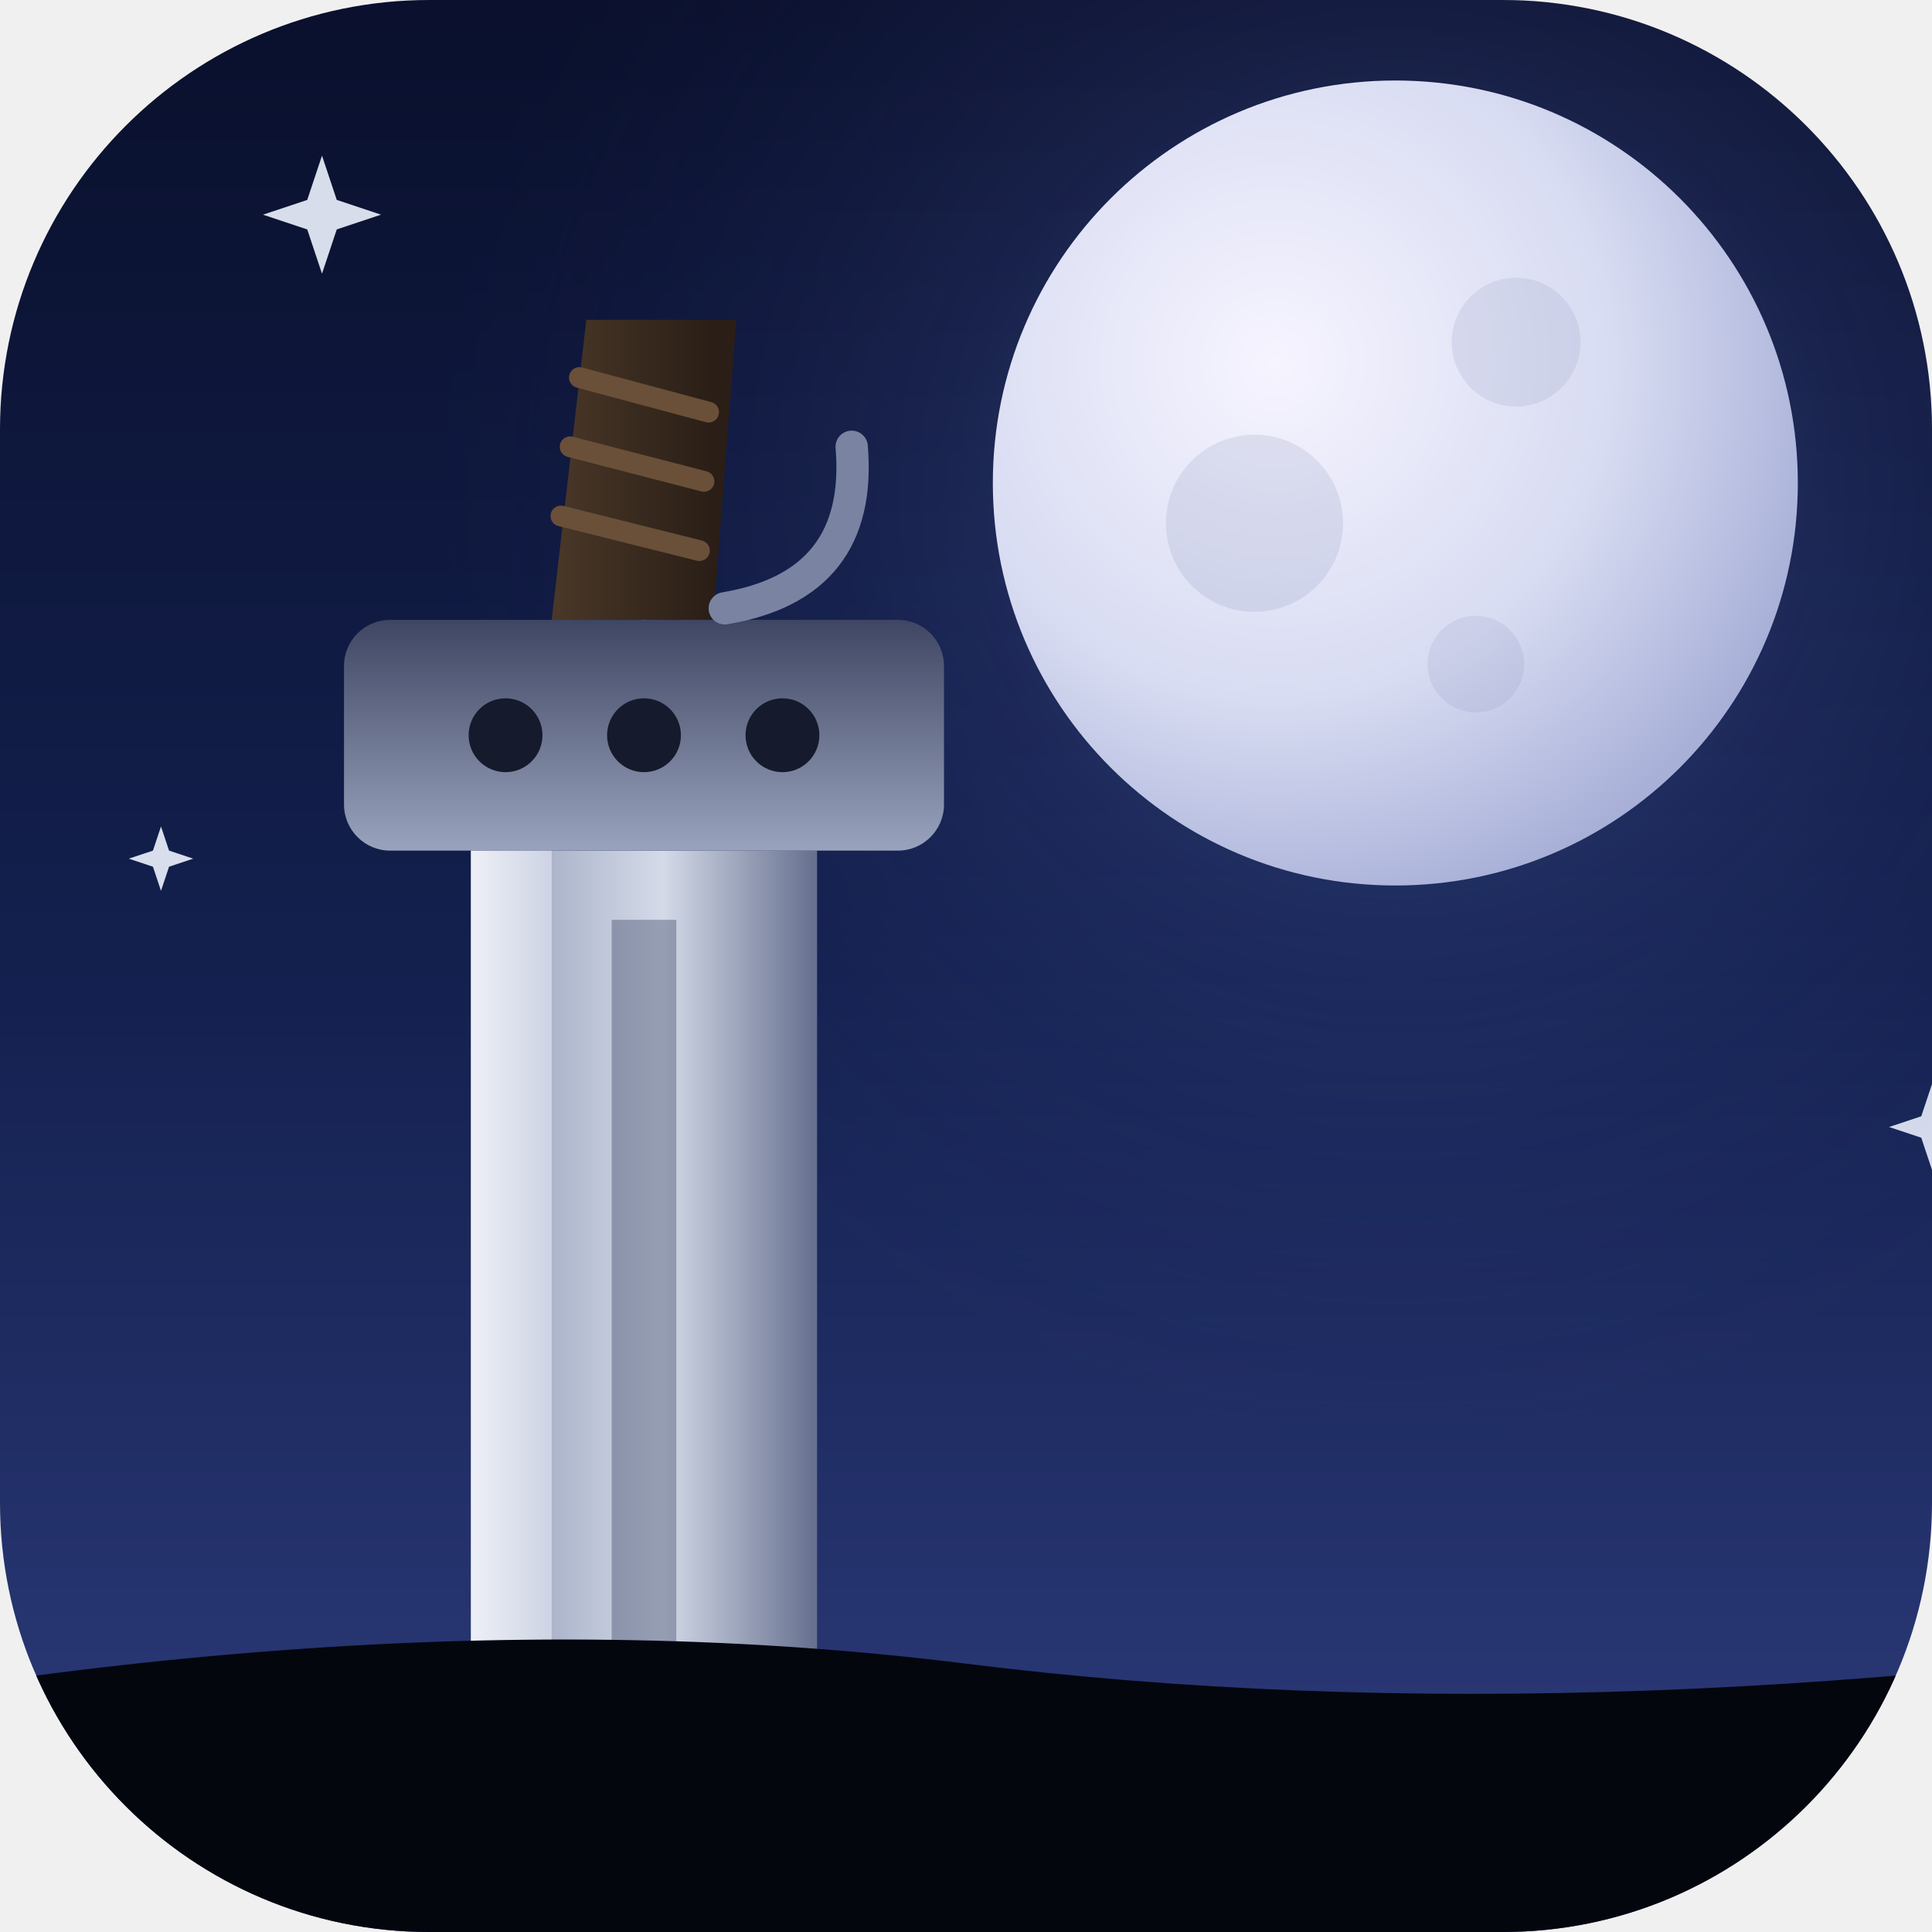
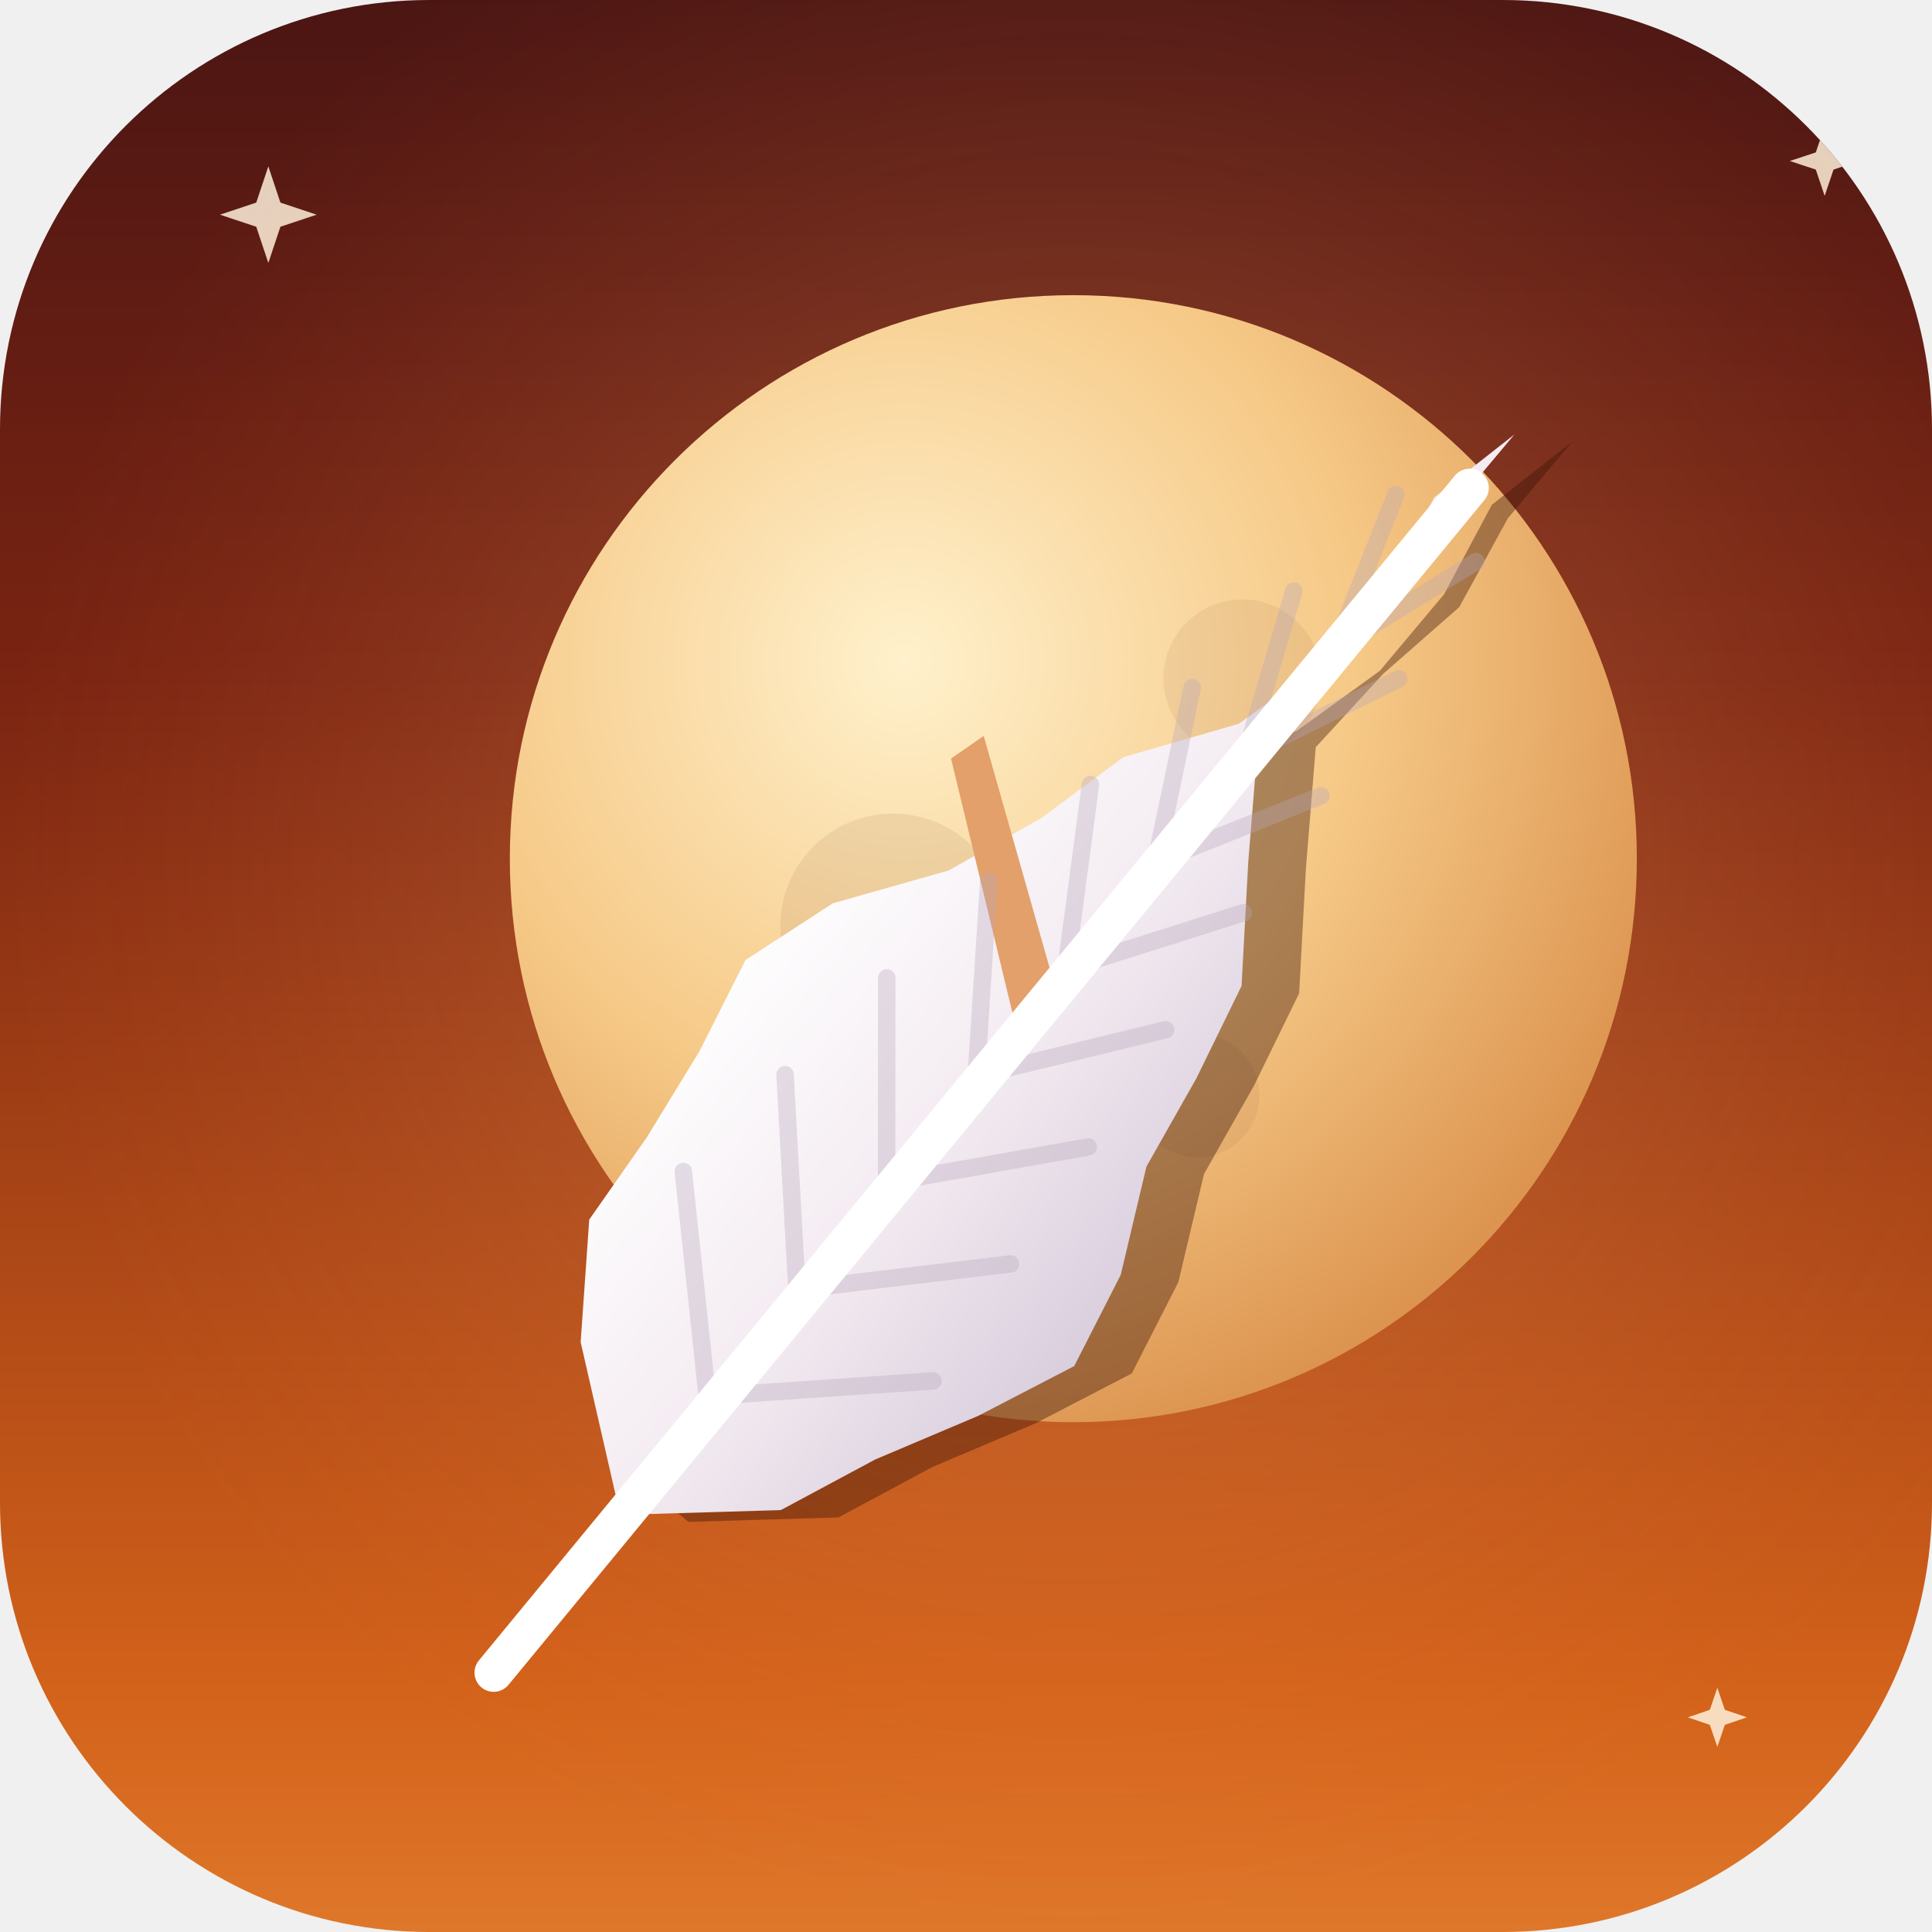
<svg xmlns="http://www.w3.org/2000/svg" viewBox="18 18 72 72" width="216" height="216">
  <clipPath id="c">
    <rect x="18" y="18" width="72" height="72" rx="16" />
  </clipPath>
  <defs>
    <linearGradient id="g0" gradientUnits="userSpaceOnUse" x1="0" y1="0" x2="0" y2="108">
-       <stop offset="0" stop-color="#05081C" stop-opacity="1" />
-       <stop offset="0.5" stop-color="#13204E" stop-opacity="1" />
-       <stop offset="0.8" stop-color="#2C3A7A" stop-opacity="1" />
-       <stop offset="0.95" stop-color="#5A4E8C" stop-opacity="1" />
+       <stop offset="0" stop-color="#2A0B14" stop-opacity="1" />
+       <stop offset="0.4" stop-color="#7A2412" stop-opacity="1" />
+       <stop offset="0.75" stop-color="#D3621A" stop-opacity="1" />
+       <stop offset="1" stop-color="#F6A24A" stop-opacity="1" />
    </linearGradient>
-     <radialGradient id="g1" gradientUnits="userSpaceOnUse" cx="0" cy="0" r="36">
-       <stop offset="0" stop-color="#B8C8FF" stop-opacity="0.333" />
-       <stop offset="0.45" stop-color="#6A7CD8" stop-opacity="0.133" />
-       <stop offset="1" stop-color="#2A3070" stop-opacity="0" />
+     <radialGradient id="g1" gradientUnits="userSpaceOnUse" cx="0" cy="0" r="39.9">
+       <stop offset="0" stop-color="#FFE6C8" stop-opacity="0.4" />
+       <stop offset="0.5" stop-color="#FFB070" stop-opacity="0.149" />
+       <stop offset="1" stop-color="#FF8040" stop-opacity="0" />
    </radialGradient>
-     <radialGradient id="g2" gradientUnits="userSpaceOnUse" cx="-4.5" cy="-4.5" r="21">
-       <stop offset="0" stop-color="#F6F4FF" stop-opacity="1" />
-       <stop offset="0.6" stop-color="#D8DCF2" stop-opacity="1" />
-       <stop offset="1" stop-color="#A8B0D8" stop-opacity="1" />
+     <radialGradient id="g2" gradientUnits="userSpaceOnUse" cx="-6.3" cy="-7.35" r="30.45">
+       <stop offset="0" stop-color="#FFF1CC" stop-opacity="1" />
+       <stop offset="0.55" stop-color="#F6C987" stop-opacity="1" />
+       <stop offset="1" stop-color="#DC9450" stop-opacity="1" />
    </radialGradient>
-     <linearGradient id="g3" gradientUnits="userSpaceOnUse" x1="46" y1="0" x2="62" y2="0">
-       <stop offset="0" stop-color="#5D6787" stop-opacity="1" />
-       <stop offset="0.45" stop-color="#D4DAE8" stop-opacity="1" />
-       <stop offset="1" stop-color="#8C96B4" stop-opacity="1" />
-     </linearGradient>
-     <linearGradient id="g4" gradientUnits="userSpaceOnUse" x1="57" y1="0" x2="62" y2="0">
-       <stop offset="0" stop-color="#C4CBDD" stop-opacity="1" />
-       <stop offset="1" stop-color="#F2F4FA" stop-opacity="1" />
-     </linearGradient>
-     <linearGradient id="g5" gradientUnits="userSpaceOnUse" x1="0" y1="63" x2="0" y2="73">
-       <stop offset="0" stop-color="#9AA3BD" stop-opacity="1" />
-       <stop offset="1" stop-color="#3E4663" stop-opacity="1" />
-     </linearGradient>
-     <linearGradient id="g6" gradientUnits="userSpaceOnUse" x1="51" y1="0" x2="58" y2="0">
-       <stop offset="0" stop-color="#2A1E16" stop-opacity="1" />
-       <stop offset="1" stop-color="#4A3828" stop-opacity="1" />
+     <linearGradient id="g3" gradientUnits="userSpaceOnUse" x1="0" y1="-8" x2="0" y2="8">
+       <stop offset="0" stop-color="#FFFFFF" stop-opacity="1" />
+       <stop offset="0.5" stop-color="#F4ECF2" stop-opacity="1" />
+       <stop offset="1" stop-color="#D8CCDC" stop-opacity="1" />
    </linearGradient>
  </defs>
  <g clip-path="url(#c)">
    <path fill="url(#g0)" d="M0,0 h108 v108 h-108 Z" />
-     <path fill="#EEF2FF" fill-opacity="0.902" d="M30,23.8 L30.55,25.45 L32.2,26 L30.55,26.55 L30,28.2 L29.45,26.55 L27.8,26 L29.45,25.45 Z M42,38.6 L42.35,39.65 L43.4,40 L42.35,40.35 L42,41.4 L41.65,40.35 L40.6,40 L41.65,39.65 Z M90,58.4 L90.4,59.6 L91.6,60 L90.4,60.4 L90,61.6 L89.6,60.4 L88.4,60 L89.6,59.6 Z M24,48.8 L24.3,49.7 L25.2,50 L24.3,50.3 L24,51.2 L23.7,50.3 L22.8,50 L23.7,49.7 Z M86,18.7 L86.33,19.68 L87.3,20 L86.33,20.32 L86,21.3 L85.67,20.32 L84.7,20 L85.67,19.68 Z" />
-     <g transform="translate(70 36) rotate(0) scale(1) translate(0 0)">
-       <path fill="url(#g1)" d="M-36,0 a36,36 0 1,0 72,0 a36,36 0 1,0 -72,0 Z" />
-       <path fill="url(#g2)" d="M-15,0 a15,15 0 1,0 30,0 a15,15 0 1,0 -30,0 Z" />
-       <path fill="#707AA8" fill-opacity="0.149" d="M-8.55,1.5 a3.3,3.3 0 1,0 6.6,0 a3.3,3.3 0 1,0 -6.6,0 Z" />
-       <path fill="#707AA8" fill-opacity="0.133" d="M2.1,-5.25 a2.4,2.4 0 1,0 4.8,0 a2.4,2.4 0 1,0 -4.8,0 Z" />
-       <path fill="#707AA8" fill-opacity="0.122" d="M1.2,6.75 a1.8,1.8 0 1,0 3.6,0 a1.8,1.8 0 1,0 -3.6,0 Z" />
+     <path fill="#FFF0DC" fill-opacity="0.851" d="M28,24.2 L28.45,25.55 L29.8,26 L28.45,26.45 L28,27.8 L27.55,26.45 L26.2,26 L27.55,25.55 Z M86,22.7 L86.33,23.68 L87.3,24 L86.33,24.32 L86,25.3 L85.67,24.32 L84.7,24 L85.67,23.68 Z M82,80.9 L82.28,81.72 L83.1,82 L82.28,82.28 L82,83.1 L81.72,82.28 L80.9,82 L81.72,81.72 Z" />
+     <g transform="translate(58 50) rotate(0) scale(1) translate(0 0)">
+       <path fill="url(#g1)" d="M-39.9,0 a39.9,39.9 0 1,0 79.8,0 a39.9,39.9 0 1,0 -79.8,0 Z" />
+       <path fill="url(#g2)" d="M-21,0 a21,21 0 1,0 42,0 a21,21 0 1,0 -42,0 Z" />
+       <path fill="#9A6A48" fill-opacity="0.122" d="M-10.92,2.52 a4.2,4.2 0 1,0 8.4,0 a4.2,4.2 0 1,0 -8.4,0 Z" />
+       <path fill="#9A6A48" fill-opacity="0.11" d="M3.36,-6.72 a2.94,2.94 0 1,0 5.88,0 a2.94,2.94 0 1,0 -5.88,0 Z" />
+       <path fill="#9A6A48" fill-opacity="0.102" d="M2.31,8.82 a2.31,2.31 0 1,0 4.62,0 a2.31,2.31 0 1,0 -4.62,0 Z" />
    </g>
-     <g transform="translate(42 54) rotate(180) scale(0.86) translate(-54 -58)">
-       <path fill="url(#g3)" d="M46.5,63 L46.5,22 L54,12 L61.5,22 L61.5,63 Z" />
-       <path fill="url(#g4)" d="M58,17.4 L61.5,22 L61.5,63 L58,63 Z" />
-       <path fill="#3A4566" fill-opacity="0.4" d="M52.6,24 L55.4,24 L55.4,60 L52.6,60 Z" />
-       <path fill="url(#g5)" d="M43,63 h22 a2,2 0 0,1 2,2 v6 a2,2 0 0,1 -2,2 h-22 a2,2 0 0,1 -2,-2 v-6 a2,2 0 0,1 2,-2 Z" />
-       <path fill="#151A2C" fill-opacity="1" d="M46.4,68 a1.6,1.6 0 1,0 3.2,0 a1.6,1.6 0 1,0 -3.2,0 Z M52.4,68 a1.6,1.6 0 1,0 3.2,0 a1.6,1.6 0 1,0 -3.2,0 Z M58.4,68 a1.6,1.6 0 1,0 3.2,0 a1.6,1.6 0 1,0 -3.2,0 Z" />
-       <path fill="url(#g6)" d="M51,73 h7 l-1.5,13 h-6.5 Z" />
-       <path fill="none" stroke="#6A5038" stroke-opacity="1" stroke-width="0.9" stroke-linecap="round" stroke-linejoin="round" d="M51.6,76 L57.6,77.5 M51.4,79 L57.2,80.5 M51.2,82 L56.8,83.5" />
-       <path fill="none" stroke="#7A84A2" stroke-opacity="1" stroke-width="1.4" stroke-linecap="round" stroke-linejoin="round" d="M50.5,73.5 q-6,1 -5.5,7" />
+     <g transform="translate(36 80) rotate(-50) scale(1.3) translate(0 0)">
+       <g transform="translate(0.9 1.4) rotate(0) scale(1) translate(0 0)">
+         <path fill="#3A1206" fill-opacity="0.4" d="M6,0 L6,-0 L8.86,-3.78 L11.71,-5.85 L14.57,-6.1 L17.43,-6.53 L20.29,-7.2 L23.14,-6.33 L26,-4.39 L28.86,-3.32 L31.71,-2.64 L34.57,-0.72 L37.43,-0 L40.29,-0 L43.14,-0.6 L46,-0 L46,0 L43.14,0 L40.29,0.57 L37.43,0.13 L34.57,0 L31.71,2.03 L28.86,4.17 L26,4.88 L23.14,5.41 L20.29,6.84 L17.43,7.5 L14.57,6.31 L11.71,4.85 L8.86,3.71 L6,0.5 Z" />
+       </g>
+       <path fill="url(#g3)" d="M6,0 L6,-0 L8.86,-3.78 L11.71,-5.85 L14.57,-6.1 L17.43,-6.53 L20.29,-7.2 L23.14,-6.33 L26,-4.39 L28.86,-3.32 L31.71,-2.64 L34.57,-0.72 L37.43,-0 L40.29,-0 L43.14,-0.6 L46,-0 L46,0 L43.14,0 L40.29,0.57 L37.43,0.13 L34.57,0 L31.71,2.03 L28.86,4.17 L26,4.88 L23.14,5.41 L20.29,6.84 L17.43,7.5 L14.57,6.31 L11.71,4.85 L8.86,3.71 L6,0.5 Z" />
+       <path fill="#E3A06A" fill-opacity="1" d="M24,-0.3 L28.5,-6.4 L29.6,-6.1 L25.6,-0.2 Z" />
+       <path fill="none" stroke="#B8A6BC" stroke-opacity="0.349" stroke-width="0.5" stroke-linecap="round" stroke-linejoin="round" d="M10,0 L14.5,-4.67 M10,0 L14.5,4.67 M14,0 L18.5,-4.22 M14,0 L18.5,4.22 M18,0 L22.5,-3.77 M18,0 L22.5,3.77 M22,0 L26.5,-3.31 M22,0 L26.5,3.31 M26,0 L30.5,-2.86 M26,0 L30.5,2.86 M30,0 L34.5,-2.41 M30,0 L34.5,2.41 M34,0 L38.5,-1.96 M34,0 L38.5,1.96 M38,0 L42.5,-1.5 M38,0 L42.5,1.5" />
+       <path fill="none" stroke="#FFFFFF" stroke-opacity="1" stroke-width="1.1" stroke-linecap="round" stroke-linejoin="round" d="M0,0.4 L44,0" />
    </g>
-     <path fill="#04060E" fill-opacity="1" d="M0,84 Q30,77 54,80 T108,78 V108 H0 Z" />
  </g>
</svg>
